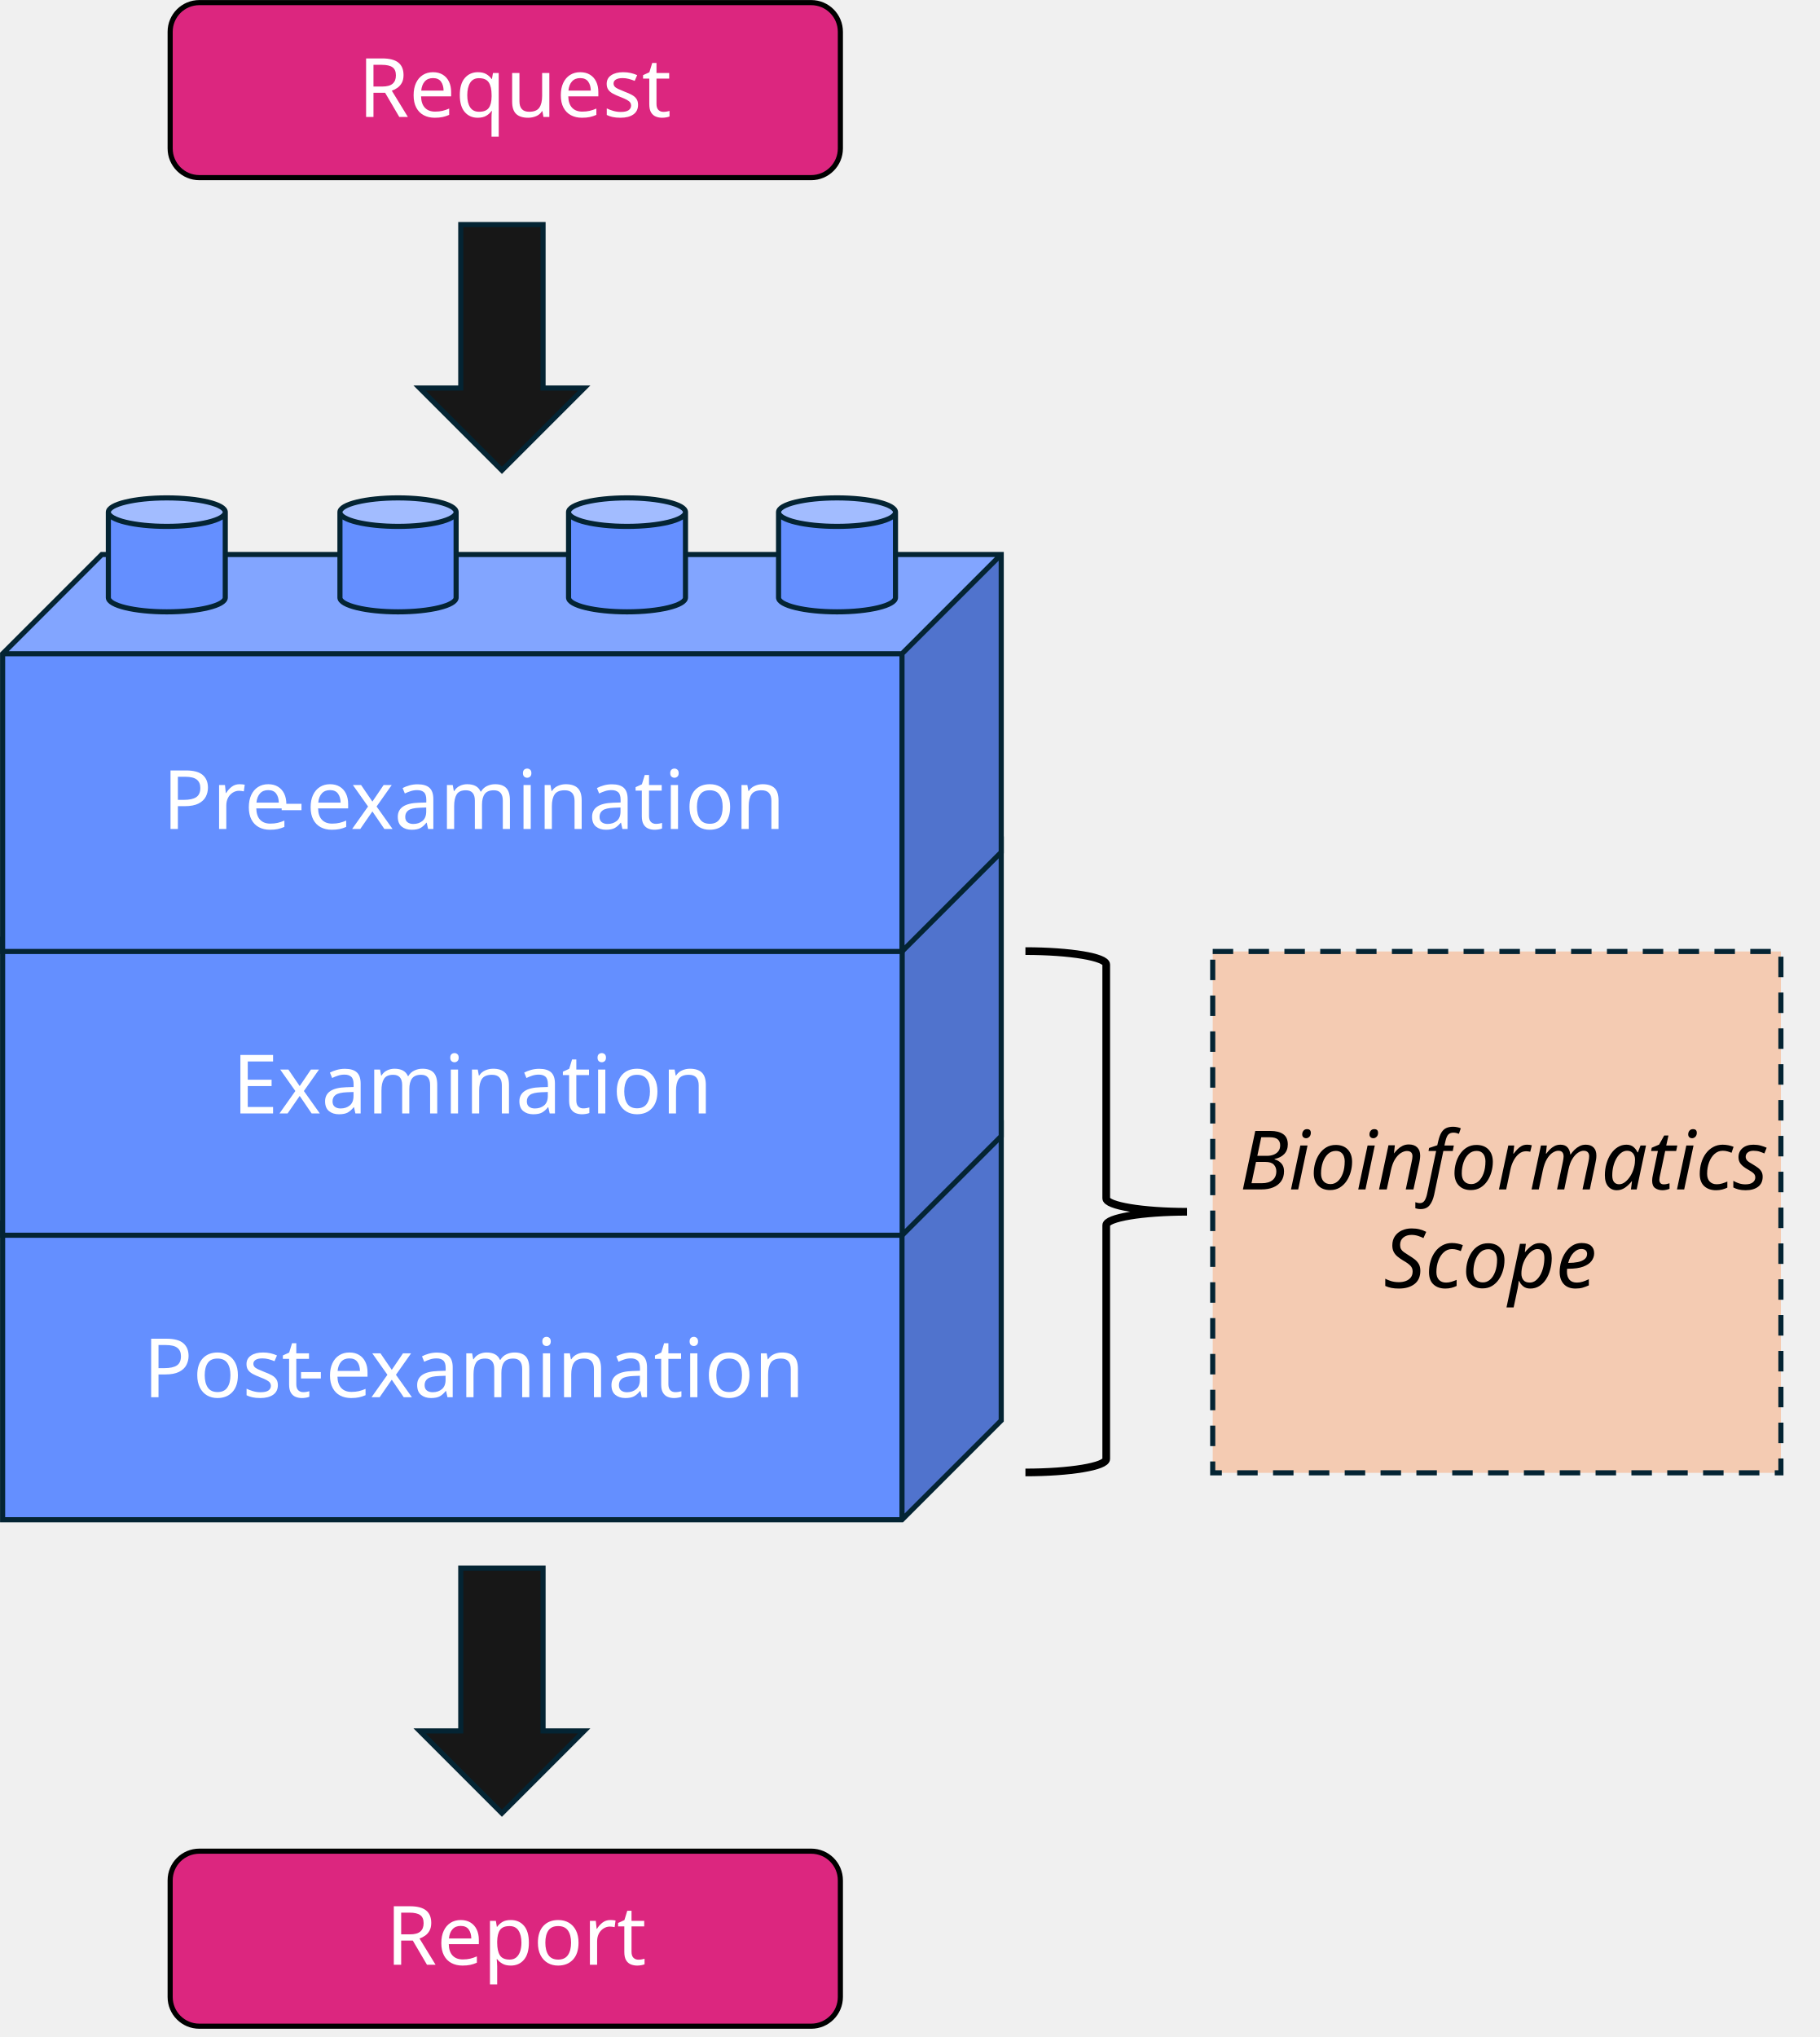
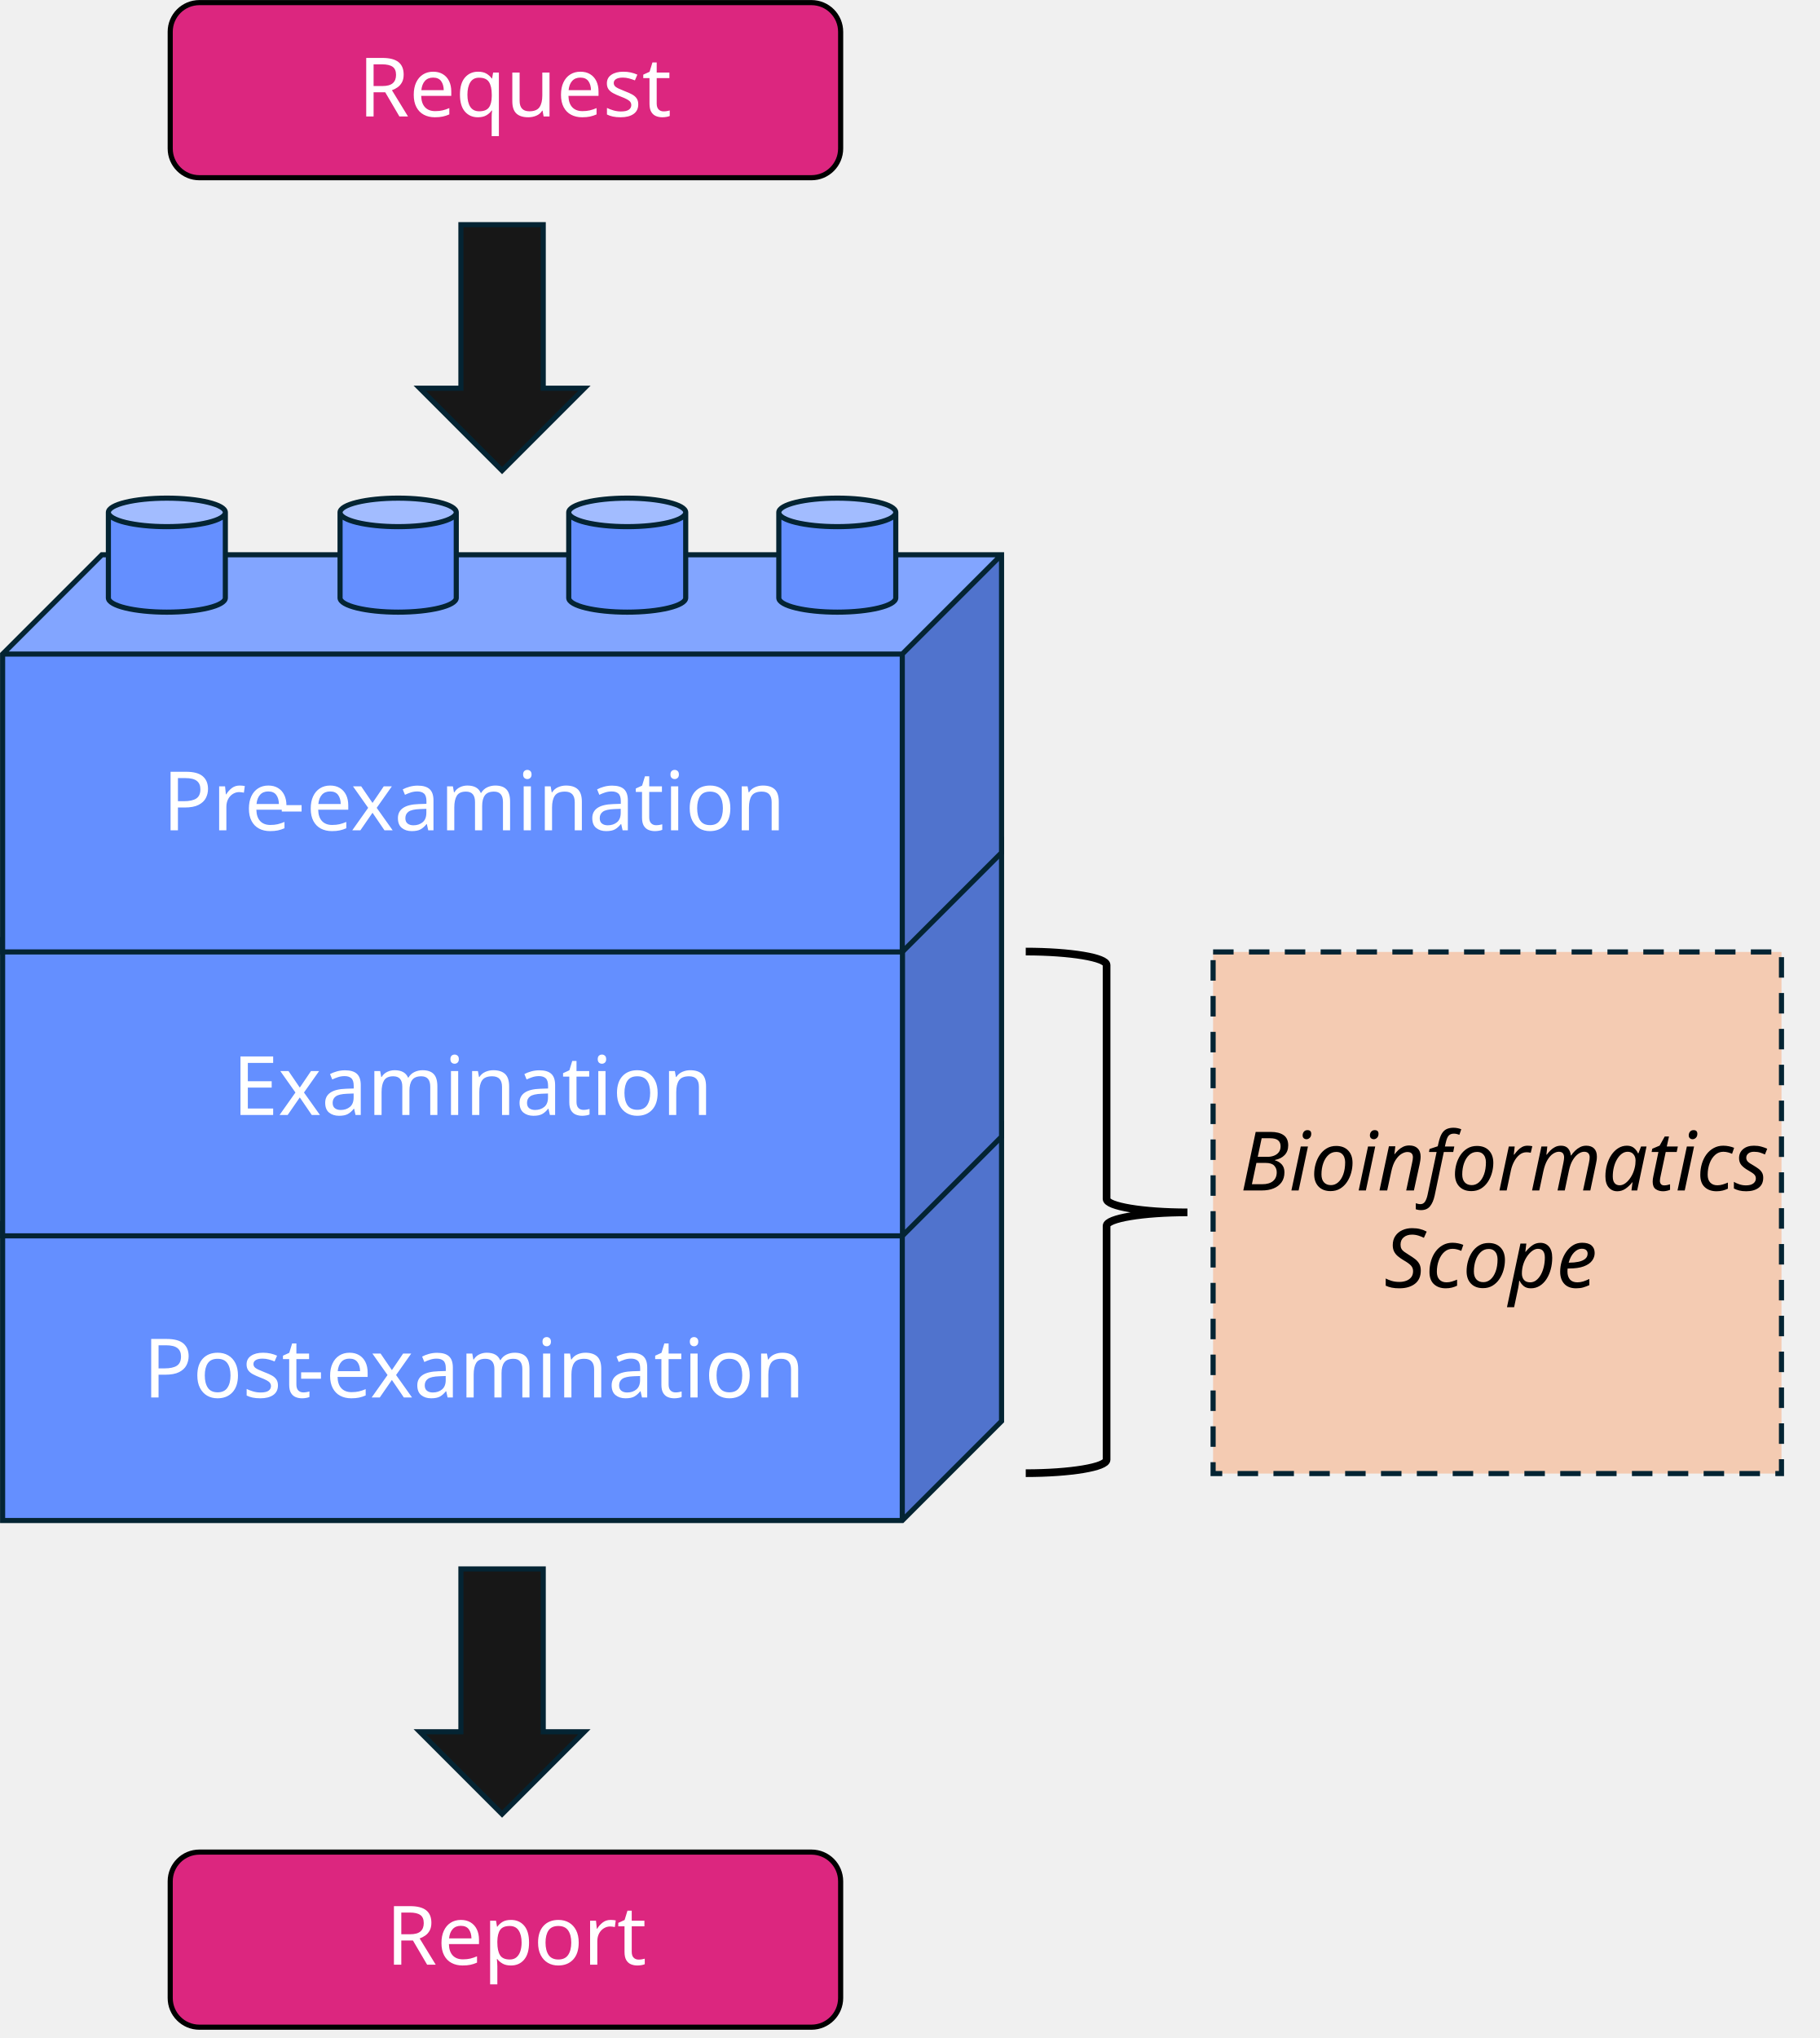
- <svg xmlns="http://www.w3.org/2000/svg" width="2443" height="2735" xml:space="preserve" overflow="hidden">
-   <g transform="translate(-43 -426)">
-     <rect x="46.5" y="2066.75" width="1207.75" height="399.75" fill="#648FFF" />
-     <path d="M1254.25 2066.75 1387.5 1933.5 1387.5 2333.25 1254.25 2466.5Z" fill="#5073CD" fill-rule="evenodd" />
-     <path d="M46.5 2066.75 179.749 1933.5 1387.5 1933.5 1254.25 2066.75Z" fill="#82A5FF" fill-rule="evenodd" />
-     <path d="M46.5 2066.75 179.749 1933.5 1387.5 1933.5 1387.5 2333.25 1254.25 2466.5 46.5 2466.5ZM46.5 2066.75 1254.25 2066.75 1387.5 1933.5M1254.25 2066.75 1254.25 2466.5" stroke="#042433" stroke-width="6.875" stroke-miterlimit="8" fill="none" fill-rule="evenodd" />
-     <text fill="#FFFFFF" font-family="Aptos,Aptos_MSFontService,sans-serif" font-weight="400" font-size="110" transform="matrix(1 0 0 1 235.297 2302)">Post</text>
-     <text fill="#FFFFFF" font-family="Aptos,Aptos_MSFontService,sans-serif" font-weight="400" font-size="110" transform="matrix(1 0 0 1 442.853 2302)">-</text>
-     <text fill="#FFFFFF" font-family="Aptos,Aptos_MSFontService,sans-serif" font-weight="400" font-size="110" transform="matrix(1 0 0 1 480.093 2302)">examination</text>
-     <path d="M188.5 1875.75C188.5 1886.38 223.646 1895 267 1895 310.354 1895 345.5 1886.38 345.5 1875.75L345.5 1991.25C345.5 2001.88 310.354 2010.5 267 2010.5 223.646 2010.5 188.5 2001.88 188.5 1991.25Z" fill="#648FFF" fill-rule="evenodd" />
-     <path d="M188.5 1875.75C188.5 1865.12 223.646 1856.5 267 1856.5 310.354 1856.5 345.5 1865.12 345.5 1875.75 345.5 1886.38 310.354 1895 267 1895 223.646 1895 188.5 1886.38 188.5 1875.75Z" fill="#A2BCFF" fill-rule="evenodd" />
-     <path d="M345.5 1875.75C345.5 1886.38 310.354 1895 267 1895 223.646 1895 188.5 1886.38 188.5 1875.75 188.5 1865.12 223.646 1856.5 267 1856.5 310.354 1856.5 345.5 1865.12 345.5 1875.75L345.5 1991.25C345.5 2001.88 310.354 2010.5 267 2010.5 223.646 2010.5 188.5 2001.88 188.5 1991.25L188.5 1875.75" stroke="#042433" stroke-width="6.875" stroke-miterlimit="8" fill="none" fill-rule="evenodd" />
-     <path d="M1088.5 1875.75C1088.5 1886.38 1123.65 1895 1167 1895 1210.35 1895 1245.5 1886.38 1245.5 1875.75L1245.5 1991.25C1245.5 2001.88 1210.35 2010.5 1167 2010.5 1123.65 2010.5 1088.5 2001.88 1088.5 1991.25Z" fill="#648FFF" fill-rule="evenodd" />
-     <path d="M1088.5 1875.75C1088.5 1865.12 1123.65 1856.5 1167 1856.5 1210.35 1856.5 1245.5 1865.12 1245.5 1875.75 1245.5 1886.38 1210.35 1895 1167 1895 1123.65 1895 1088.5 1886.38 1088.5 1875.75Z" fill="#A2BCFF" fill-rule="evenodd" />
-     <path d="M1245.5 1875.75C1245.5 1886.38 1210.35 1895 1167 1895 1123.65 1895 1088.5 1886.38 1088.5 1875.75 1088.5 1865.12 1123.65 1856.5 1167 1856.5 1210.35 1856.5 1245.5 1865.12 1245.5 1875.75L1245.5 1991.25C1245.5 2001.88 1210.35 2010.5 1167 2010.5 1123.65 2010.5 1088.5 2001.88 1088.5 1991.25L1088.5 1875.75" stroke="#042433" stroke-width="6.875" stroke-miterlimit="8" fill="none" fill-rule="evenodd" />
-     <path d="M806.5 1875.75C806.5 1886.38 841.646 1895 885 1895 928.354 1895 963.5 1886.38 963.5 1875.75L963.5 1991.25C963.5 2001.88 928.354 2010.5 885 2010.5 841.646 2010.5 806.5 2001.88 806.5 1991.25Z" fill="#648FFF" fill-rule="evenodd" />
-     <path d="M806.5 1875.75C806.5 1865.12 841.646 1856.5 885 1856.5 928.354 1856.5 963.5 1865.12 963.5 1875.75 963.5 1886.38 928.354 1895 885 1895 841.646 1895 806.5 1886.38 806.5 1875.75Z" fill="#A2BCFF" fill-rule="evenodd" />
-     <path d="M963.5 1875.75C963.5 1886.38 928.354 1895 885 1895 841.646 1895 806.5 1886.38 806.5 1875.75 806.5 1865.12 841.646 1856.5 885 1856.5 928.354 1856.5 963.5 1865.12 963.5 1875.75L963.5 1991.25C963.5 2001.88 928.354 2010.5 885 2010.5 841.646 2010.5 806.5 2001.88 806.5 1991.25L806.5 1875.75" stroke="#042433" stroke-width="6.875" stroke-miterlimit="8" fill="none" fill-rule="evenodd" />
-     <path d="M499.5 1875.75C499.5 1886.38 534.422 1895 577.5 1895 620.578 1895 655.5 1886.38 655.5 1875.75L655.5 1991.25C655.5 2001.88 620.578 2010.5 577.5 2010.5 534.422 2010.5 499.5 2001.88 499.5 1991.25Z" fill="#648FFF" fill-rule="evenodd" />
-     <path d="M499.5 1875.75C499.5 1865.12 534.422 1856.5 577.5 1856.5 620.578 1856.5 655.5 1865.12 655.5 1875.75 655.5 1886.38 620.578 1895 577.5 1895 534.422 1895 499.5 1886.38 499.5 1875.75Z" fill="#A2BCFF" fill-rule="evenodd" />
-     <path d="M655.5 1875.75C655.5 1886.38 620.578 1895 577.5 1895 534.422 1895 499.5 1886.38 499.5 1875.75 499.5 1865.12 534.422 1856.5 577.5 1856.5 620.578 1856.5 655.5 1865.12 655.5 1875.75L655.5 1991.25C655.5 2001.88 620.578 2010.5 577.5 2010.5 534.422 2010.5 499.5 2001.88 499.5 1991.25L499.5 1875.75" stroke="#042433" stroke-width="6.875" stroke-miterlimit="8" fill="none" fill-rule="evenodd" />
-     <rect x="46.5" y="1685.5" width="1208" height="399" fill="#648FFF" />
-     <path d="M1254.5 1685.5 1387.5 1552.5 1387.5 1951.5 1254.5 2084.5Z" fill="#5073CD" fill-rule="evenodd" />
-     <path d="M46.5 1685.5 179.5 1552.5 1387.5 1552.5 1254.5 1685.5Z" fill="#82A5FF" fill-rule="evenodd" />
-     <path d="M46.5 1685.5 179.5 1552.5 1387.5 1552.5 1387.5 1951.5 1254.5 2084.5 46.5 2084.5ZM46.5 1685.5 1254.5 1685.5 1387.5 1552.5M1254.5 1685.5 1254.5 2084.5" stroke="#042433" stroke-width="6.875" stroke-miterlimit="8" fill="none" fill-rule="evenodd" />
-     <text fill="#FFFFFF" font-family="Aptos,Aptos_MSFontService,sans-serif" font-weight="400" font-size="110" transform="matrix(1 0 0 1 355.139 1921)">Examination</text>
-     <path d="M188.5 1494.62C188.5 1505.19 223.646 1513.75 267 1513.75 310.354 1513.75 345.5 1505.19 345.5 1494.62L345.5 1609.37C345.5 1619.94 310.354 1628.5 267 1628.5 223.646 1628.5 188.5 1619.94 188.5 1609.37Z" fill="#648FFF" fill-rule="evenodd" />
-     <path d="M188.5 1494.62C188.5 1484.06 223.646 1475.5 267 1475.5 310.354 1475.5 345.5 1484.06 345.5 1494.62 345.5 1505.19 310.354 1513.75 267 1513.75 223.646 1513.75 188.5 1505.19 188.5 1494.62Z" fill="#A2BCFF" fill-rule="evenodd" />
-     <path d="M345.5 1494.62C345.5 1505.19 310.354 1513.75 267 1513.75 223.646 1513.75 188.5 1505.19 188.5 1494.62 188.5 1484.06 223.646 1475.5 267 1475.5 310.354 1475.5 345.5 1484.06 345.5 1494.62L345.5 1609.37C345.5 1619.94 310.354 1628.5 267 1628.5 223.646 1628.5 188.5 1619.94 188.5 1609.37L188.5 1494.62" stroke="#042433" stroke-width="6.875" stroke-miterlimit="8" fill="none" fill-rule="evenodd" />
-     <path d="M1088.5 1494.62C1088.5 1505.19 1123.65 1513.75 1167 1513.75 1210.35 1513.75 1245.5 1505.19 1245.5 1494.62L1245.5 1609.37C1245.5 1619.94 1210.35 1628.5 1167 1628.5 1123.65 1628.5 1088.5 1619.94 1088.5 1609.37Z" fill="#648FFF" fill-rule="evenodd" />
-     <path d="M1088.5 1494.62C1088.5 1484.06 1123.65 1475.5 1167 1475.5 1210.35 1475.5 1245.5 1484.06 1245.5 1494.62 1245.5 1505.19 1210.35 1513.75 1167 1513.75 1123.65 1513.75 1088.5 1505.19 1088.5 1494.62Z" fill="#A2BCFF" fill-rule="evenodd" />
-     <path d="M1245.5 1494.62C1245.5 1505.19 1210.35 1513.75 1167 1513.75 1123.65 1513.75 1088.5 1505.19 1088.5 1494.62 1088.5 1484.06 1123.65 1475.5 1167 1475.5 1210.35 1475.5 1245.5 1484.06 1245.5 1494.62L1245.5 1609.37C1245.5 1619.94 1210.35 1628.5 1167 1628.5 1123.65 1628.5 1088.5 1619.94 1088.5 1609.37L1088.5 1494.62" stroke="#042433" stroke-width="6.875" stroke-miterlimit="8" fill="none" fill-rule="evenodd" />
-     <path d="M806.5 1494.62C806.5 1505.19 841.646 1513.75 885 1513.75 928.354 1513.75 963.5 1505.19 963.5 1494.62L963.5 1609.37C963.5 1619.94 928.354 1628.5 885 1628.5 841.646 1628.5 806.5 1619.94 806.5 1609.37Z" fill="#648FFF" fill-rule="evenodd" />
-     <path d="M806.5 1494.62C806.5 1484.06 841.646 1475.5 885 1475.5 928.354 1475.5 963.5 1484.06 963.5 1494.62 963.5 1505.19 928.354 1513.75 885 1513.75 841.646 1513.75 806.5 1505.19 806.5 1494.62Z" fill="#A2BCFF" fill-rule="evenodd" />
-     <path d="M963.5 1494.62C963.5 1505.19 928.354 1513.75 885 1513.75 841.646 1513.75 806.5 1505.19 806.5 1494.62 806.5 1484.06 841.646 1475.5 885 1475.5 928.354 1475.5 963.5 1484.06 963.5 1494.62L963.5 1609.37C963.5 1619.94 928.354 1628.5 885 1628.5 841.646 1628.5 806.5 1619.94 806.5 1609.37L806.5 1494.62" stroke="#042433" stroke-width="6.875" stroke-miterlimit="8" fill="none" fill-rule="evenodd" />
-     <path d="M499.5 1494.62C499.5 1505.19 534.422 1513.75 577.5 1513.75 620.578 1513.75 655.5 1505.19 655.5 1494.62L655.5 1609.37C655.5 1619.94 620.578 1628.5 577.5 1628.5 534.422 1628.5 499.5 1619.94 499.5 1609.37Z" fill="#648FFF" fill-rule="evenodd" />
-     <path d="M499.5 1494.62C499.5 1484.06 534.422 1475.5 577.5 1475.5 620.578 1475.5 655.5 1484.06 655.5 1494.62 655.5 1505.19 620.578 1513.75 577.5 1513.75 534.422 1513.75 499.5 1505.19 499.5 1494.62Z" fill="#A2BCFF" fill-rule="evenodd" />
-     <path d="M655.5 1494.62C655.5 1505.19 620.578 1513.75 577.5 1513.75 534.422 1513.75 499.5 1505.19 499.5 1494.62 499.5 1484.06 534.422 1475.5 577.5 1475.5 620.578 1475.5 655.5 1484.06 655.5 1494.62L655.5 1609.37C655.5 1619.94 620.578 1628.5 577.5 1628.5 534.422 1628.5 499.5 1619.94 499.5 1609.37L499.5 1494.62" stroke="#042433" stroke-width="6.875" stroke-miterlimit="8" fill="none" fill-rule="evenodd" />
-     <rect x="46.5" y="1303.75" width="1207.75" height="399.751" fill="#648FFF" />
-     <path d="M1254.25 1303.75 1387.5 1170.5 1387.5 1570.25 1254.25 1703.5Z" fill="#5073CD" fill-rule="evenodd" />
-     <path d="M46.5 1303.75 179.749 1170.5 1387.5 1170.5 1254.25 1303.75Z" fill="#82A5FF" fill-rule="evenodd" />
-     <path d="M46.5 1303.75 179.749 1170.5 1387.5 1170.5 1387.5 1570.25 1254.25 1703.5 46.5 1703.5ZM46.5 1303.75 1254.25 1303.75 1387.5 1170.5M1254.25 1303.75 1254.25 1703.5" stroke="#042433" stroke-width="6.875" stroke-miterlimit="8" fill="none" fill-rule="evenodd" />
-     <text fill="#FFFFFF" font-family="Aptos,Aptos_MSFontService,sans-serif" font-weight="400" font-size="110" transform="matrix(1 0 0 1 261.307 1539)">Pre</text>
-     <text fill="#FFFFFF" font-family="Aptos,Aptos_MSFontService,sans-serif" font-weight="400" font-size="110" transform="matrix(1 0 0 1 416.842 1539)">-</text>
-     <text fill="#FFFFFF" font-family="Aptos,Aptos_MSFontService,sans-serif" font-weight="400" font-size="110" transform="matrix(1 0 0 1 454.082 1539)">examination</text>
-     <path d="M188.5 1113.62C188.5 1124.19 223.646 1132.75 267 1132.75 310.354 1132.75 345.5 1124.19 345.5 1113.62L345.5 1228.37C345.5 1238.94 310.354 1247.5 267 1247.5 223.646 1247.5 188.5 1238.94 188.5 1228.37Z" fill="#648FFF" fill-rule="evenodd" />
-     <path d="M188.5 1113.62C188.5 1103.06 223.646 1094.5 267 1094.5 310.354 1094.5 345.5 1103.06 345.5 1113.62 345.5 1124.19 310.354 1132.75 267 1132.75 223.646 1132.75 188.5 1124.19 188.5 1113.62Z" fill="#A2BCFF" fill-rule="evenodd" />
-     <path d="M345.5 1113.62C345.5 1124.19 310.354 1132.75 267 1132.75 223.646 1132.75 188.5 1124.19 188.5 1113.62 188.5 1103.06 223.646 1094.5 267 1094.5 310.354 1094.5 345.5 1103.06 345.5 1113.62L345.5 1228.37C345.5 1238.94 310.354 1247.5 267 1247.5 223.646 1247.5 188.5 1238.94 188.5 1228.37L188.5 1113.62" stroke="#042433" stroke-width="6.875" stroke-miterlimit="8" fill="none" fill-rule="evenodd" />
-     <path d="M1088.5 1113.62C1088.5 1124.19 1123.65 1132.75 1167 1132.75 1210.35 1132.75 1245.5 1124.19 1245.5 1113.62L1245.5 1228.37C1245.5 1238.94 1210.35 1247.5 1167 1247.5 1123.65 1247.5 1088.5 1238.94 1088.5 1228.37Z" fill="#648FFF" fill-rule="evenodd" />
-     <path d="M1088.5 1113.62C1088.5 1103.06 1123.65 1094.5 1167 1094.5 1210.35 1094.5 1245.5 1103.06 1245.5 1113.62 1245.5 1124.19 1210.35 1132.75 1167 1132.75 1123.65 1132.75 1088.5 1124.19 1088.5 1113.62Z" fill="#A2BCFF" fill-rule="evenodd" />
-     <path d="M1245.5 1113.62C1245.5 1124.19 1210.35 1132.75 1167 1132.75 1123.65 1132.75 1088.5 1124.19 1088.5 1113.62 1088.5 1103.06 1123.65 1094.5 1167 1094.5 1210.35 1094.5 1245.5 1103.06 1245.5 1113.62L1245.5 1228.37C1245.5 1238.94 1210.35 1247.5 1167 1247.5 1123.65 1247.5 1088.5 1238.94 1088.5 1228.37L1088.5 1113.62" stroke="#042433" stroke-width="6.875" stroke-miterlimit="8" fill="none" fill-rule="evenodd" />
-     <path d="M806.5 1113.62C806.5 1124.19 841.646 1132.75 885 1132.75 928.354 1132.75 963.5 1124.19 963.5 1113.62L963.5 1228.37C963.5 1238.94 928.354 1247.5 885 1247.5 841.646 1247.5 806.5 1238.94 806.5 1228.37Z" fill="#648FFF" fill-rule="evenodd" />
-     <path d="M806.5 1113.62C806.5 1103.06 841.646 1094.5 885 1094.5 928.354 1094.5 963.5 1103.06 963.5 1113.62 963.5 1124.19 928.354 1132.75 885 1132.75 841.646 1132.75 806.5 1124.19 806.5 1113.62Z" fill="#A2BCFF" fill-rule="evenodd" />
-     <path d="M963.5 1113.62C963.5 1124.19 928.354 1132.75 885 1132.75 841.646 1132.75 806.5 1124.19 806.5 1113.62 806.5 1103.06 841.646 1094.5 885 1094.5 928.354 1094.5 963.5 1103.06 963.5 1113.62L963.5 1228.37C963.5 1238.94 928.354 1247.5 885 1247.5 841.646 1247.5 806.5 1238.94 806.5 1228.37L806.5 1113.62" stroke="#042433" stroke-width="6.875" stroke-miterlimit="8" fill="none" fill-rule="evenodd" />
-     <path d="M499.5 1113.62C499.5 1124.19 534.422 1132.75 577.5 1132.75 620.578 1132.75 655.5 1124.19 655.5 1113.62L655.5 1228.37C655.5 1238.94 620.578 1247.5 577.5 1247.5 534.422 1247.5 499.5 1238.94 499.5 1228.37Z" fill="#648FFF" fill-rule="evenodd" />
-     <path d="M499.5 1113.62C499.5 1103.06 534.422 1094.5 577.5 1094.5 620.578 1094.5 655.5 1103.06 655.5 1113.62 655.5 1124.19 620.578 1132.75 577.5 1132.75 534.422 1132.75 499.5 1124.19 499.5 1113.62Z" fill="#A2BCFF" fill-rule="evenodd" />
-     <path d="M655.5 1113.62C655.5 1124.19 620.578 1132.75 577.5 1132.75 534.422 1132.75 499.5 1124.19 499.5 1113.62 499.5 1103.06 534.422 1094.5 577.5 1094.5 620.578 1094.5 655.5 1103.06 655.5 1113.62L655.5 1228.37C655.5 1238.94 620.578 1247.5 577.5 1247.5 534.422 1247.5 499.5 1238.94 499.5 1228.37L499.5 1113.62" stroke="#042433" stroke-width="6.875" stroke-miterlimit="8" fill="none" fill-rule="evenodd" />
-     <path d="M271.5 2950.67C271.5 2929.04 289.036 2911.5 310.667 2911.5L1132.33 2911.5C1153.96 2911.5 1171.5 2929.04 1171.5 2950.67L1171.5 3107.33C1171.5 3128.96 1153.96 3146.5 1132.33 3146.5L310.667 3146.5C289.036 3146.5 271.5 3128.96 271.5 3107.33Z" stroke="#000000" stroke-width="6.875" stroke-miterlimit="8" fill="#DC267F" fill-rule="evenodd" />
-     <text fill="#FFFFFF" font-family="Aptos,Aptos_MSFontService,sans-serif" font-weight="400" font-size="110" transform="matrix(1 0 0 1 561.156 3064)">Report</text>
-     <path d="M606.5 947 661.75 947 661.75 727.5 772.25 727.5 772.25 947 827.5 947 717 1057.5Z" stroke="#042433" stroke-width="6.875" stroke-miterlimit="8" fill="#171717" fill-rule="evenodd" />
-     <path d="M606.5 2750 661.75 2750 661.75 2531.5 772.25 2531.5 772.25 2750 827.5 2750 717 2860.5Z" stroke="#042433" stroke-width="6.875" stroke-miterlimit="8" fill="#171717" fill-rule="evenodd" />
-     <path d="M271.5 468.667C271.5 447.036 289.036 429.5 310.667 429.5L1132.33 429.5C1153.96 429.5 1171.5 447.036 1171.5 468.667L1171.5 625.332C1171.5 646.963 1153.96 664.499 1132.33 664.499L310.667 664.499C289.036 664.499 271.5 646.963 271.5 625.332Z" stroke="#000000" stroke-width="6.875" stroke-miterlimit="8" fill="#DC267F" fill-rule="evenodd" />
-     <text fill="#FFFFFF" font-family="Aptos,Aptos_MSFontService,sans-serif" font-weight="400" font-size="110" transform="matrix(1 0 0 1 523.95 583)">Request</text>
-     <path d="M1420 1703C1479.92 1703 1528.5 1711.1 1528.5 1721.08L1528.5 2034.92C1528.5 2044.9 1577.08 2053 1637 2053 1577.08 2053 1528.5 2061.1 1528.5 2071.08L1528.5 2384.92C1528.5 2394.9 1479.92 2403 1420 2403" stroke="#000000" stroke-width="10.312" stroke-miterlimit="8" fill="none" fill-rule="evenodd" />
-     <rect x="1671.5" y="1703.5" width="763" height="700" stroke="#042433" stroke-width="6.875" stroke-miterlimit="8" stroke-dasharray="27.5 20.625" fill="#FE6100" fill-opacity="0.259" />
-     <text font-family="Aptos,Aptos_MSFontService,sans-serif" font-style="italic" font-weight="400" font-size="110" transform="matrix(1 0 0 1 1707.53 2023)">Bioinformatics </text>
-     <text font-family="Aptos,Aptos_MSFontService,sans-serif" font-style="italic" font-weight="400" font-size="110" transform="matrix(1 0 0 1 1901.13 2155)">Scope</text>
+ <svg xmlns="http://www.w3.org/2000/svg" width="844" height="945" xml:space="preserve" overflow="hidden">
+   <g transform="translate(-145 -59)">
+     <path d="M16.065 714.014 433.314 714.014 433.314 852.119 16.065 852.119Z" fill="#648FFF" transform="matrix(1 0 0 1.00013 130.145 -88.192)" />
+     <path d="M433.314 714.014 479.349 667.979 479.349 806.084 433.314 852.119Z" fill="#5073CD" fill-rule="evenodd" transform="matrix(1 0 0 1.00013 130.145 -88.192)" />
+     <path d="M16.065 714.014 62.099 667.979 479.349 667.979 433.314 714.014Z" fill="#82A5FF" fill-rule="evenodd" transform="matrix(1 0 0 1.00013 130.145 -88.192)" />
+     <path d="M16.065 714.014 62.099 667.979 479.349 667.979 479.349 806.084 433.314 852.119 16.065 852.119ZM16.065 714.014 433.314 714.014 479.349 667.979M433.314 714.014 433.314 852.119" stroke="#042433" stroke-width="2.375" stroke-miterlimit="8" fill="none" fill-rule="evenodd" transform="matrix(1 0 0 1.00013 130.145 -88.192)" />
+     <text fill="#FFFFFF" font-family="Aptos,Aptos_MSFontService,sans-serif" font-weight="400" font-size="110" transform="matrix(0.345477 0 0 0.345521 211.434 707)">Post</text>
+     <text fill="#FFFFFF" font-family="Aptos,Aptos_MSFontService,sans-serif" font-weight="400" font-size="110" transform="matrix(0.345477 0 0 0.345521 283.14 707)">-</text>
+     <text fill="#FFFFFF" font-family="Aptos,Aptos_MSFontService,sans-serif" font-weight="400" font-size="110" transform="matrix(0.345477 0 0 0.345521 296.006 707)">examination</text>
+     <path d="M65.122 648.028C65.122 651.701 77.264 654.679 92.242 654.679 107.22 654.679 119.362 651.701 119.362 648.028L119.362 687.931C119.362 691.603 107.22 694.581 92.242 694.581 77.264 694.581 65.122 691.603 65.122 687.931Z" fill="#648FFF" fill-rule="evenodd" transform="matrix(1 0 0 1.00013 130.145 -88.192)" />
+     <path d="M65.122 648.028C65.122 644.356 77.264 641.378 92.242 641.378 107.22 641.378 119.362 644.356 119.362 648.028 119.362 651.701 107.22 654.679 92.242 654.679 77.264 654.679 65.122 651.701 65.122 648.028Z" fill="#A2BCFF" fill-rule="evenodd" transform="matrix(1 0 0 1.00013 130.145 -88.192)" />
+     <path d="M119.362 648.028C119.362 651.701 107.22 654.679 92.242 654.679 77.264 654.679 65.122 651.701 65.122 648.028 65.122 644.356 77.264 641.378 92.242 641.378 107.22 641.378 119.362 644.356 119.362 648.028L119.362 687.931C119.362 691.603 107.22 694.581 92.242 694.581 77.264 694.581 65.122 691.603 65.122 687.931L65.122 648.028" stroke="#042433" stroke-width="2.375" stroke-miterlimit="8" fill="none" fill-rule="evenodd" transform="matrix(1 0 0 1.00013 130.145 -88.192)" />
+     <path d="M376.052 648.028C376.052 651.701 388.195 654.679 403.172 654.679 418.148 654.679 430.291 651.701 430.291 648.028L430.291 687.931C430.291 691.603 418.148 694.581 403.172 694.581 388.195 694.581 376.052 691.603 376.052 687.931Z" fill="#648FFF" fill-rule="evenodd" transform="matrix(1 0 0 1.00013 130.145 -88.192)" />
+     <path d="M376.052 648.028C376.052 644.356 388.195 641.378 403.172 641.378 418.148 641.378 430.291 644.356 430.291 648.028 430.291 651.701 418.148 654.679 403.172 654.679 388.195 654.679 376.052 651.701 376.052 648.028Z" fill="#A2BCFF" fill-rule="evenodd" transform="matrix(1 0 0 1.00013 130.145 -88.192)" />
+     <path d="M430.291 648.028C430.291 651.701 418.148 654.679 403.172 654.679 388.195 654.679 376.052 651.701 376.052 648.028 376.052 644.356 388.195 641.378 403.172 641.378 418.148 641.378 430.291 644.356 430.291 648.028L430.291 687.931C430.291 691.603 418.148 694.581 403.172 694.581 388.195 694.581 376.052 691.603 376.052 687.931L376.052 648.028" stroke="#042433" stroke-width="2.375" stroke-miterlimit="8" fill="none" fill-rule="evenodd" transform="matrix(1 0 0 1.00013 130.145 -88.192)" />
+     <path d="M278.627 648.028C278.627 651.701 290.769 654.679 305.747 654.679 320.725 654.679 332.867 651.701 332.867 648.028L332.867 687.931C332.867 691.603 320.725 694.581 305.747 694.581 290.769 694.581 278.627 691.603 278.627 687.931Z" fill="#648FFF" fill-rule="evenodd" transform="matrix(1 0 0 1.00013 130.145 -88.192)" />
+     <path d="M278.627 648.028C278.627 644.356 290.769 641.378 305.747 641.378 320.725 641.378 332.867 644.356 332.867 648.028 332.867 651.701 320.725 654.679 305.747 654.679 290.769 654.679 278.627 651.701 278.627 648.028Z" fill="#A2BCFF" fill-rule="evenodd" transform="matrix(1 0 0 1.00013 130.145 -88.192)" />
+     <path d="M332.867 648.028C332.867 651.701 320.725 654.679 305.747 654.679 290.769 654.679 278.627 651.701 278.627 648.028 278.627 644.356 290.769 641.378 305.747 641.378 320.725 641.378 332.867 644.356 332.867 648.028L332.867 687.931C332.867 691.603 320.725 694.581 305.747 694.581 290.769 694.581 278.627 691.603 278.627 687.931L278.627 648.028" stroke="#042433" stroke-width="2.375" stroke-miterlimit="8" fill="none" fill-rule="evenodd" transform="matrix(1 0 0 1.00013 130.145 -88.192)" />
+     <path d="M172.566 648.028C172.566 651.701 184.63 654.679 199.513 654.679 214.395 654.679 226.46 651.701 226.46 648.028L226.46 687.931C226.46 691.603 214.395 694.581 199.513 694.581 184.63 694.581 172.566 691.603 172.566 687.931Z" fill="#648FFF" fill-rule="evenodd" transform="matrix(1 0 0 1.00013 130.145 -88.192)" />
+     <path d="M172.566 648.028C172.566 644.356 184.63 641.378 199.513 641.378 214.395 641.378 226.46 644.356 226.46 648.028 226.46 651.701 214.395 654.679 199.513 654.679 184.63 654.679 172.566 651.701 172.566 648.028Z" fill="#A2BCFF" fill-rule="evenodd" transform="matrix(1 0 0 1.00013 130.145 -88.192)" />
+     <path d="M226.46 648.028C226.46 651.701 214.395 654.679 199.513 654.679 184.63 654.679 172.566 651.701 172.566 648.028 172.566 644.356 184.63 641.378 199.513 641.378 214.395 641.378 226.46 644.356 226.46 648.028L226.46 687.931C226.46 691.603 214.395 694.581 199.513 694.581 184.63 694.581 172.566 691.603 172.566 687.931L172.566 648.028" stroke="#042433" stroke-width="2.375" stroke-miterlimit="8" fill="none" fill-rule="evenodd" transform="matrix(1 0 0 1.00013 130.145 -88.192)" />
+     <path d="M16.065 582.301 433.401 582.301 433.401 720.147 16.065 720.147Z" fill="#648FFF" transform="matrix(1 0 0 1.00013 130.145 -88.192)" />
+     <path d="M433.401 582.301 479.349 536.353 479.349 674.198 433.401 720.147Z" fill="#5073CD" fill-rule="evenodd" transform="matrix(1 0 0 1.00013 130.145 -88.192)" />
+     <path d="M16.065 582.301 62.013 536.353 479.349 536.353 433.401 582.301Z" fill="#82A5FF" fill-rule="evenodd" transform="matrix(1 0 0 1.00013 130.145 -88.192)" />
+     <path d="M16.065 582.301 62.013 536.353 479.349 536.353 479.349 674.198 433.401 720.147 16.065 720.147ZM16.065 582.301 433.401 582.301 479.349 536.353M433.401 582.301 433.401 720.147" stroke="#042433" stroke-width="2.375" stroke-miterlimit="8" fill="none" fill-rule="evenodd" transform="matrix(1 0 0 1.00013 130.145 -88.192)" />
+     <text fill="#FFFFFF" font-family="Aptos,Aptos_MSFontService,sans-serif" font-weight="400" font-size="110" transform="matrix(0.345477 0 0 0.345521 252.837 576)">Examination</text>
+     <path d="M65.122 516.357C65.122 520.008 77.264 522.966 92.242 522.966 107.22 522.966 119.362 520.008 119.362 516.357L119.362 556C119.362 559.652 107.22 562.609 92.242 562.609 77.264 562.609 65.122 559.652 65.122 556Z" fill="#648FFF" fill-rule="evenodd" transform="matrix(1 0 0 1.00013 130.145 -88.192)" />
+     <path d="M65.122 516.357C65.122 512.708 77.264 509.751 92.242 509.751 107.22 509.751 119.362 512.708 119.362 516.357 119.362 520.008 107.22 522.966 92.242 522.966 77.264 522.966 65.122 520.008 65.122 516.357Z" fill="#A2BCFF" fill-rule="evenodd" transform="matrix(1 0 0 1.00013 130.145 -88.192)" />
+     <path d="M119.362 516.357C119.362 520.008 107.22 522.966 92.242 522.966 77.264 522.966 65.122 520.008 65.122 516.357 65.122 512.708 77.264 509.751 92.242 509.751 107.22 509.751 119.362 512.708 119.362 516.357L119.362 556C119.362 559.652 107.22 562.609 92.242 562.609 77.264 562.609 65.122 559.652 65.122 556L65.122 516.357" stroke="#042433" stroke-width="2.375" stroke-miterlimit="8" fill="none" fill-rule="evenodd" transform="matrix(1 0 0 1.00013 130.145 -88.192)" />
+     <path d="M376.052 516.357C376.052 520.008 388.195 522.966 403.172 522.966 418.148 522.966 430.291 520.008 430.291 516.357L430.291 556C430.291 559.652 418.148 562.609 403.172 562.609 388.195 562.609 376.052 559.652 376.052 556Z" fill="#648FFF" fill-rule="evenodd" transform="matrix(1 0 0 1.00013 130.145 -88.192)" />
+     <path d="M376.052 516.357C376.052 512.708 388.195 509.751 403.172 509.751 418.148 509.751 430.291 512.708 430.291 516.357 430.291 520.008 418.148 522.966 403.172 522.966 388.195 522.966 376.052 520.008 376.052 516.357Z" fill="#A2BCFF" fill-rule="evenodd" transform="matrix(1 0 0 1.00013 130.145 -88.192)" />
+     <path d="M430.291 516.357C430.291 520.008 418.148 522.966 403.172 522.966 388.195 522.966 376.052 520.008 376.052 516.357 376.052 512.708 388.195 509.751 403.172 509.751 418.148 509.751 430.291 512.708 430.291 516.357L430.291 556C430.291 559.652 418.148 562.609 403.172 562.609 388.195 562.609 376.052 559.652 376.052 556L376.052 516.357" stroke="#042433" stroke-width="2.375" stroke-miterlimit="8" fill="none" fill-rule="evenodd" transform="matrix(1 0 0 1.00013 130.145 -88.192)" />
+     <path d="M278.627 516.357C278.627 520.008 290.769 522.966 305.747 522.966 320.725 522.966 332.867 520.008 332.867 516.357L332.867 556C332.867 559.652 320.725 562.609 305.747 562.609 290.769 562.609 278.627 559.652 278.627 556Z" fill="#648FFF" fill-rule="evenodd" transform="matrix(1 0 0 1.00013 130.145 -88.192)" />
+     <path d="M278.627 516.357C278.627 512.708 290.769 509.751 305.747 509.751 320.725 509.751 332.867 512.708 332.867 516.357 332.867 520.008 320.725 522.966 305.747 522.966 290.769 522.966 278.627 520.008 278.627 516.357Z" fill="#A2BCFF" fill-rule="evenodd" transform="matrix(1 0 0 1.00013 130.145 -88.192)" />
+     <path d="M332.867 516.357C332.867 520.008 320.725 522.966 305.747 522.966 290.769 522.966 278.627 520.008 278.627 516.357 278.627 512.708 290.769 509.751 305.747 509.751 320.725 509.751 332.867 512.708 332.867 516.357L332.867 556C332.867 559.652 320.725 562.609 305.747 562.609 290.769 562.609 278.627 559.652 278.627 556L278.627 516.357" stroke="#042433" stroke-width="2.375" stroke-miterlimit="8" fill="none" fill-rule="evenodd" transform="matrix(1 0 0 1.00013 130.145 -88.192)" />
+     <path d="M172.566 516.357C172.566 520.008 184.63 522.966 199.513 522.966 214.395 522.966 226.46 520.008 226.46 516.357L226.46 556C226.46 559.652 214.395 562.609 199.513 562.609 184.63 562.609 172.566 559.652 172.566 556Z" fill="#648FFF" fill-rule="evenodd" transform="matrix(1 0 0 1.00013 130.145 -88.192)" />
+     <path d="M172.566 516.357C172.566 512.708 184.63 509.751 199.513 509.751 214.395 509.751 226.46 512.708 226.46 516.357 226.46 520.008 214.395 522.966 199.513 522.966 184.63 522.966 172.566 520.008 172.566 516.357Z" fill="#A2BCFF" fill-rule="evenodd" transform="matrix(1 0 0 1.00013 130.145 -88.192)" />
+     <path d="M226.46 516.357C226.46 520.008 214.395 522.966 199.513 522.966 184.63 522.966 172.566 520.008 172.566 516.357 172.566 512.708 184.63 509.751 199.513 509.751 214.395 509.751 226.46 512.708 226.46 516.357L226.46 556C226.46 559.652 214.395 562.609 199.513 562.609 184.63 562.609 172.566 559.652 172.566 556L172.566 516.357" stroke="#042433" stroke-width="2.375" stroke-miterlimit="8" fill="none" fill-rule="evenodd" transform="matrix(1 0 0 1.00013 130.145 -88.192)" />
+     <path d="M16.065 450.415 433.314 450.415 433.314 588.52 16.065 588.52Z" fill="#648FFF" transform="matrix(1 0 0 1.00013 130.145 -88.192)" />
+     <path d="M433.314 450.415 479.349 404.381 479.349 542.485 433.314 588.52Z" fill="#5073CD" fill-rule="evenodd" transform="matrix(1 0 0 1.00013 130.145 -88.192)" />
+     <path d="M16.065 450.415 62.099 404.381 479.349 404.381 433.314 450.415Z" fill="#82A5FF" fill-rule="evenodd" transform="matrix(1 0 0 1.00013 130.145 -88.192)" />
+     <path d="M16.065 450.415 62.099 404.381 479.349 404.381 479.349 542.485 433.314 588.52 16.065 588.52ZM16.065 450.415 433.314 450.415 479.349 404.381M433.314 450.415 433.314 588.52" stroke="#042433" stroke-width="2.375" stroke-miterlimit="8" fill="none" fill-rule="evenodd" transform="matrix(1 0 0 1.00013 130.145 -88.192)" />
+     <text fill="#FFFFFF" font-family="Aptos,Aptos_MSFontService,sans-serif" font-weight="400" font-size="110" transform="matrix(0.345477 0 0 0.345521 220.42 444)">Pre</text>
+     <text fill="#FFFFFF" font-family="Aptos,Aptos_MSFontService,sans-serif" font-weight="400" font-size="110" transform="matrix(0.345477 0 0 0.345521 274.154 444)">-</text>
+     <text fill="#FFFFFF" font-family="Aptos,Aptos_MSFontService,sans-serif" font-weight="400" font-size="110" transform="matrix(0.345477 0 0 0.345521 287.019 444)">examination</text>
+     <path d="M65.122 384.73C65.122 388.382 77.264 391.339 92.242 391.339 107.22 391.339 119.362 388.382 119.362 384.73L119.362 424.373C119.362 428.025 107.22 430.982 92.242 430.982 77.264 430.982 65.122 428.025 65.122 424.373Z" fill="#648FFF" fill-rule="evenodd" transform="matrix(1 0 0 1.00013 130.145 -88.192)" />
+     <path d="M65.122 384.73C65.122 381.082 77.264 378.124 92.242 378.124 107.22 378.124 119.362 381.082 119.362 384.73 119.362 388.382 107.22 391.339 92.242 391.339 77.264 391.339 65.122 388.382 65.122 384.73Z" fill="#A2BCFF" fill-rule="evenodd" transform="matrix(1 0 0 1.00013 130.145 -88.192)" />
+     <path d="M119.362 384.73C119.362 388.382 107.22 391.339 92.242 391.339 77.264 391.339 65.122 388.382 65.122 384.73 65.122 381.082 77.264 378.124 92.242 378.124 107.22 378.124 119.362 381.082 119.362 384.73L119.362 424.373C119.362 428.025 107.22 430.982 92.242 430.982 77.264 430.982 65.122 428.025 65.122 424.373L65.122 384.73" stroke="#042433" stroke-width="2.375" stroke-miterlimit="8" fill="none" fill-rule="evenodd" transform="matrix(1 0 0 1.00013 130.145 -88.192)" />
+     <path d="M376.052 384.73C376.052 388.382 388.195 391.339 403.172 391.339 418.148 391.339 430.291 388.382 430.291 384.73L430.291 424.373C430.291 428.025 418.148 430.982 403.172 430.982 388.195 430.982 376.052 428.025 376.052 424.373Z" fill="#648FFF" fill-rule="evenodd" transform="matrix(1 0 0 1.00013 130.145 -88.192)" />
+     <path d="M376.052 384.73C376.052 381.082 388.195 378.124 403.172 378.124 418.148 378.124 430.291 381.082 430.291 384.73 430.291 388.382 418.148 391.339 403.172 391.339 388.195 391.339 376.052 388.382 376.052 384.73Z" fill="#A2BCFF" fill-rule="evenodd" transform="matrix(1 0 0 1.00013 130.145 -88.192)" />
+     <path d="M430.291 384.73C430.291 388.382 418.148 391.339 403.172 391.339 388.195 391.339 376.052 388.382 376.052 384.73 376.052 381.082 388.195 378.124 403.172 378.124 418.148 378.124 430.291 381.082 430.291 384.73L430.291 424.373C430.291 428.025 418.148 430.982 403.172 430.982 388.195 430.982 376.052 428.025 376.052 424.373L376.052 384.73" stroke="#042433" stroke-width="2.375" stroke-miterlimit="8" fill="none" fill-rule="evenodd" transform="matrix(1 0 0 1.00013 130.145 -88.192)" />
+     <path d="M278.627 384.73C278.627 388.382 290.769 391.339 305.747 391.339 320.725 391.339 332.867 388.382 332.867 384.73L332.867 424.373C332.867 428.025 320.725 430.982 305.747 430.982 290.769 430.982 278.627 428.025 278.627 424.373Z" fill="#648FFF" fill-rule="evenodd" transform="matrix(1 0 0 1.00013 130.145 -88.192)" />
+     <path d="M278.627 384.73C278.627 381.082 290.769 378.124 305.747 378.124 320.725 378.124 332.867 381.082 332.867 384.73 332.867 388.382 320.725 391.339 305.747 391.339 290.769 391.339 278.627 388.382 278.627 384.73Z" fill="#A2BCFF" fill-rule="evenodd" transform="matrix(1 0 0 1.00013 130.145 -88.192)" />
+     <path d="M332.867 384.73C332.867 388.382 320.725 391.339 305.747 391.339 290.769 391.339 278.627 388.382 278.627 384.73 278.627 381.082 290.769 378.124 305.747 378.124 320.725 378.124 332.867 381.082 332.867 384.73L332.867 424.373C332.867 428.025 320.725 430.982 305.747 430.982 290.769 430.982 278.627 428.025 278.627 424.373L278.627 384.73" stroke="#042433" stroke-width="2.375" stroke-miterlimit="8" fill="none" fill-rule="evenodd" transform="matrix(1 0 0 1.00013 130.145 -88.192)" />
+     <path d="M172.566 384.73C172.566 388.382 184.63 391.339 199.513 391.339 214.395 391.339 226.46 388.382 226.46 384.73L226.46 424.373C226.46 428.025 214.395 430.982 199.513 430.982 184.63 430.982 172.566 428.025 172.566 424.373Z" fill="#648FFF" fill-rule="evenodd" transform="matrix(1 0 0 1.00013 130.145 -88.192)" />
+     <path d="M172.566 384.73C172.566 381.082 184.63 378.124 199.513 378.124 214.395 378.124 226.46 381.082 226.46 384.73 226.46 388.382 214.395 391.339 199.513 391.339 184.63 391.339 172.566 388.382 172.566 384.73Z" fill="#A2BCFF" fill-rule="evenodd" transform="matrix(1 0 0 1.00013 130.145 -88.192)" />
+     <path d="M226.46 384.73C226.46 388.382 214.395 391.339 199.513 391.339 184.63 391.339 172.566 388.382 172.566 384.73 172.566 381.082 184.63 378.124 199.513 378.124 214.395 378.124 226.46 381.082 226.46 384.73L226.46 424.373C226.46 428.025 214.395 430.982 199.513 430.982 184.63 430.982 172.566 428.025 172.566 424.373L172.566 384.73" stroke="#042433" stroke-width="2.375" stroke-miterlimit="8" fill="none" fill-rule="evenodd" transform="matrix(1 0 0 1.00013 130.145 -88.192)" />
+     <path d="M93.797 1019.39C93.797 1011.92 99.855 1005.86 107.328 1005.86L391.194 1005.86C398.666 1005.86 404.726 1011.92 404.726 1019.39L404.726 1073.51C404.726 1080.98 398.666 1087.04 391.194 1087.04L107.328 1087.04C99.855 1087.04 93.797 1080.98 93.797 1073.51Z" stroke="#000000" stroke-width="2.375" stroke-miterlimit="8" fill="#DC267F" fill-rule="evenodd" transform="matrix(1 0 0 1.00013 130.145 -88.192)" />
+     <text fill="#FFFFFF" font-family="Aptos,Aptos_MSFontService,sans-serif" font-weight="400" font-size="110" transform="matrix(0.345477 0 0 0.345521 324.011 970)">Report</text>
+     <path d="M209.532 327.167 228.619 327.167 228.619 251.334 266.794 251.334 266.794 327.167 285.882 327.167 247.707 365.342Z" stroke="#042433" stroke-width="2.375" stroke-miterlimit="8" fill="#171717" fill-rule="evenodd" transform="matrix(1 0 0 1.00013 130.145 -88.192)" />
+     <path d="M209.532 950.061 228.619 950.061 228.619 874.575 266.794 874.575 266.794 950.061 285.882 950.061 247.707 988.237Z" stroke="#042433" stroke-width="2.375" stroke-miterlimit="8" fill="#171717" fill-rule="evenodd" transform="matrix(1 0 0 1.00013 130.145 -88.192)" />
+     <path d="M93.797 161.914C93.797 154.441 99.855 148.382 107.328 148.382L391.194 148.382C398.666 148.382 404.726 154.441 404.726 161.914L404.726 216.038C404.726 223.511 398.666 229.569 391.194 229.569L107.328 229.569C99.855 229.569 93.797 223.511 93.797 216.038Z" stroke="#000000" stroke-width="2.375" stroke-miterlimit="8" fill="#DC267F" fill-rule="evenodd" transform="matrix(1 0 0 1.00013 130.145 -88.192)" />
+     <text fill="#FFFFFF" font-family="Aptos,Aptos_MSFontService,sans-serif" font-weight="400" font-size="110" transform="matrix(0.345477 0 0 0.345521 311.157 113)">Request</text>
+     <path d="M490.577 588.347C511.278 588.347 528.061 591.145 528.061 594.593L528.061 703.018C528.061 706.466 544.845 709.264 565.546 709.264 544.845 709.264 528.061 712.062 528.061 715.51L528.061 823.935C528.061 827.383 511.278 830.181 490.577 830.181" stroke="#000000" stroke-width="3.563" stroke-miterlimit="8" fill="none" fill-rule="evenodd" transform="matrix(1 0 0 1.00013 130.145 -88.192)" />
+     <path d="M577.465 588.52 841.063 588.52 841.063 830.354 577.465 830.354Z" stroke="#042433" stroke-width="2.375" stroke-miterlimit="8" stroke-dasharray="9.501 7.125" fill="#FE6100" fill-opacity="0.259" transform="matrix(1 0 0 1.00013 130.145 -88.192)" />
+     <text font-family="Aptos,Aptos_MSFontService,sans-serif" font-style="italic" font-weight="400" font-size="110" transform="matrix(0.345477 0 0 0.345521 720.057 611)">Bioinformatics </text>
+     <text font-family="Aptos,Aptos_MSFontService,sans-serif" font-style="italic" font-weight="400" font-size="110" transform="matrix(0.345477 0 0 0.345521 786.941 656)">Scope</text>
  </g>
</svg>
